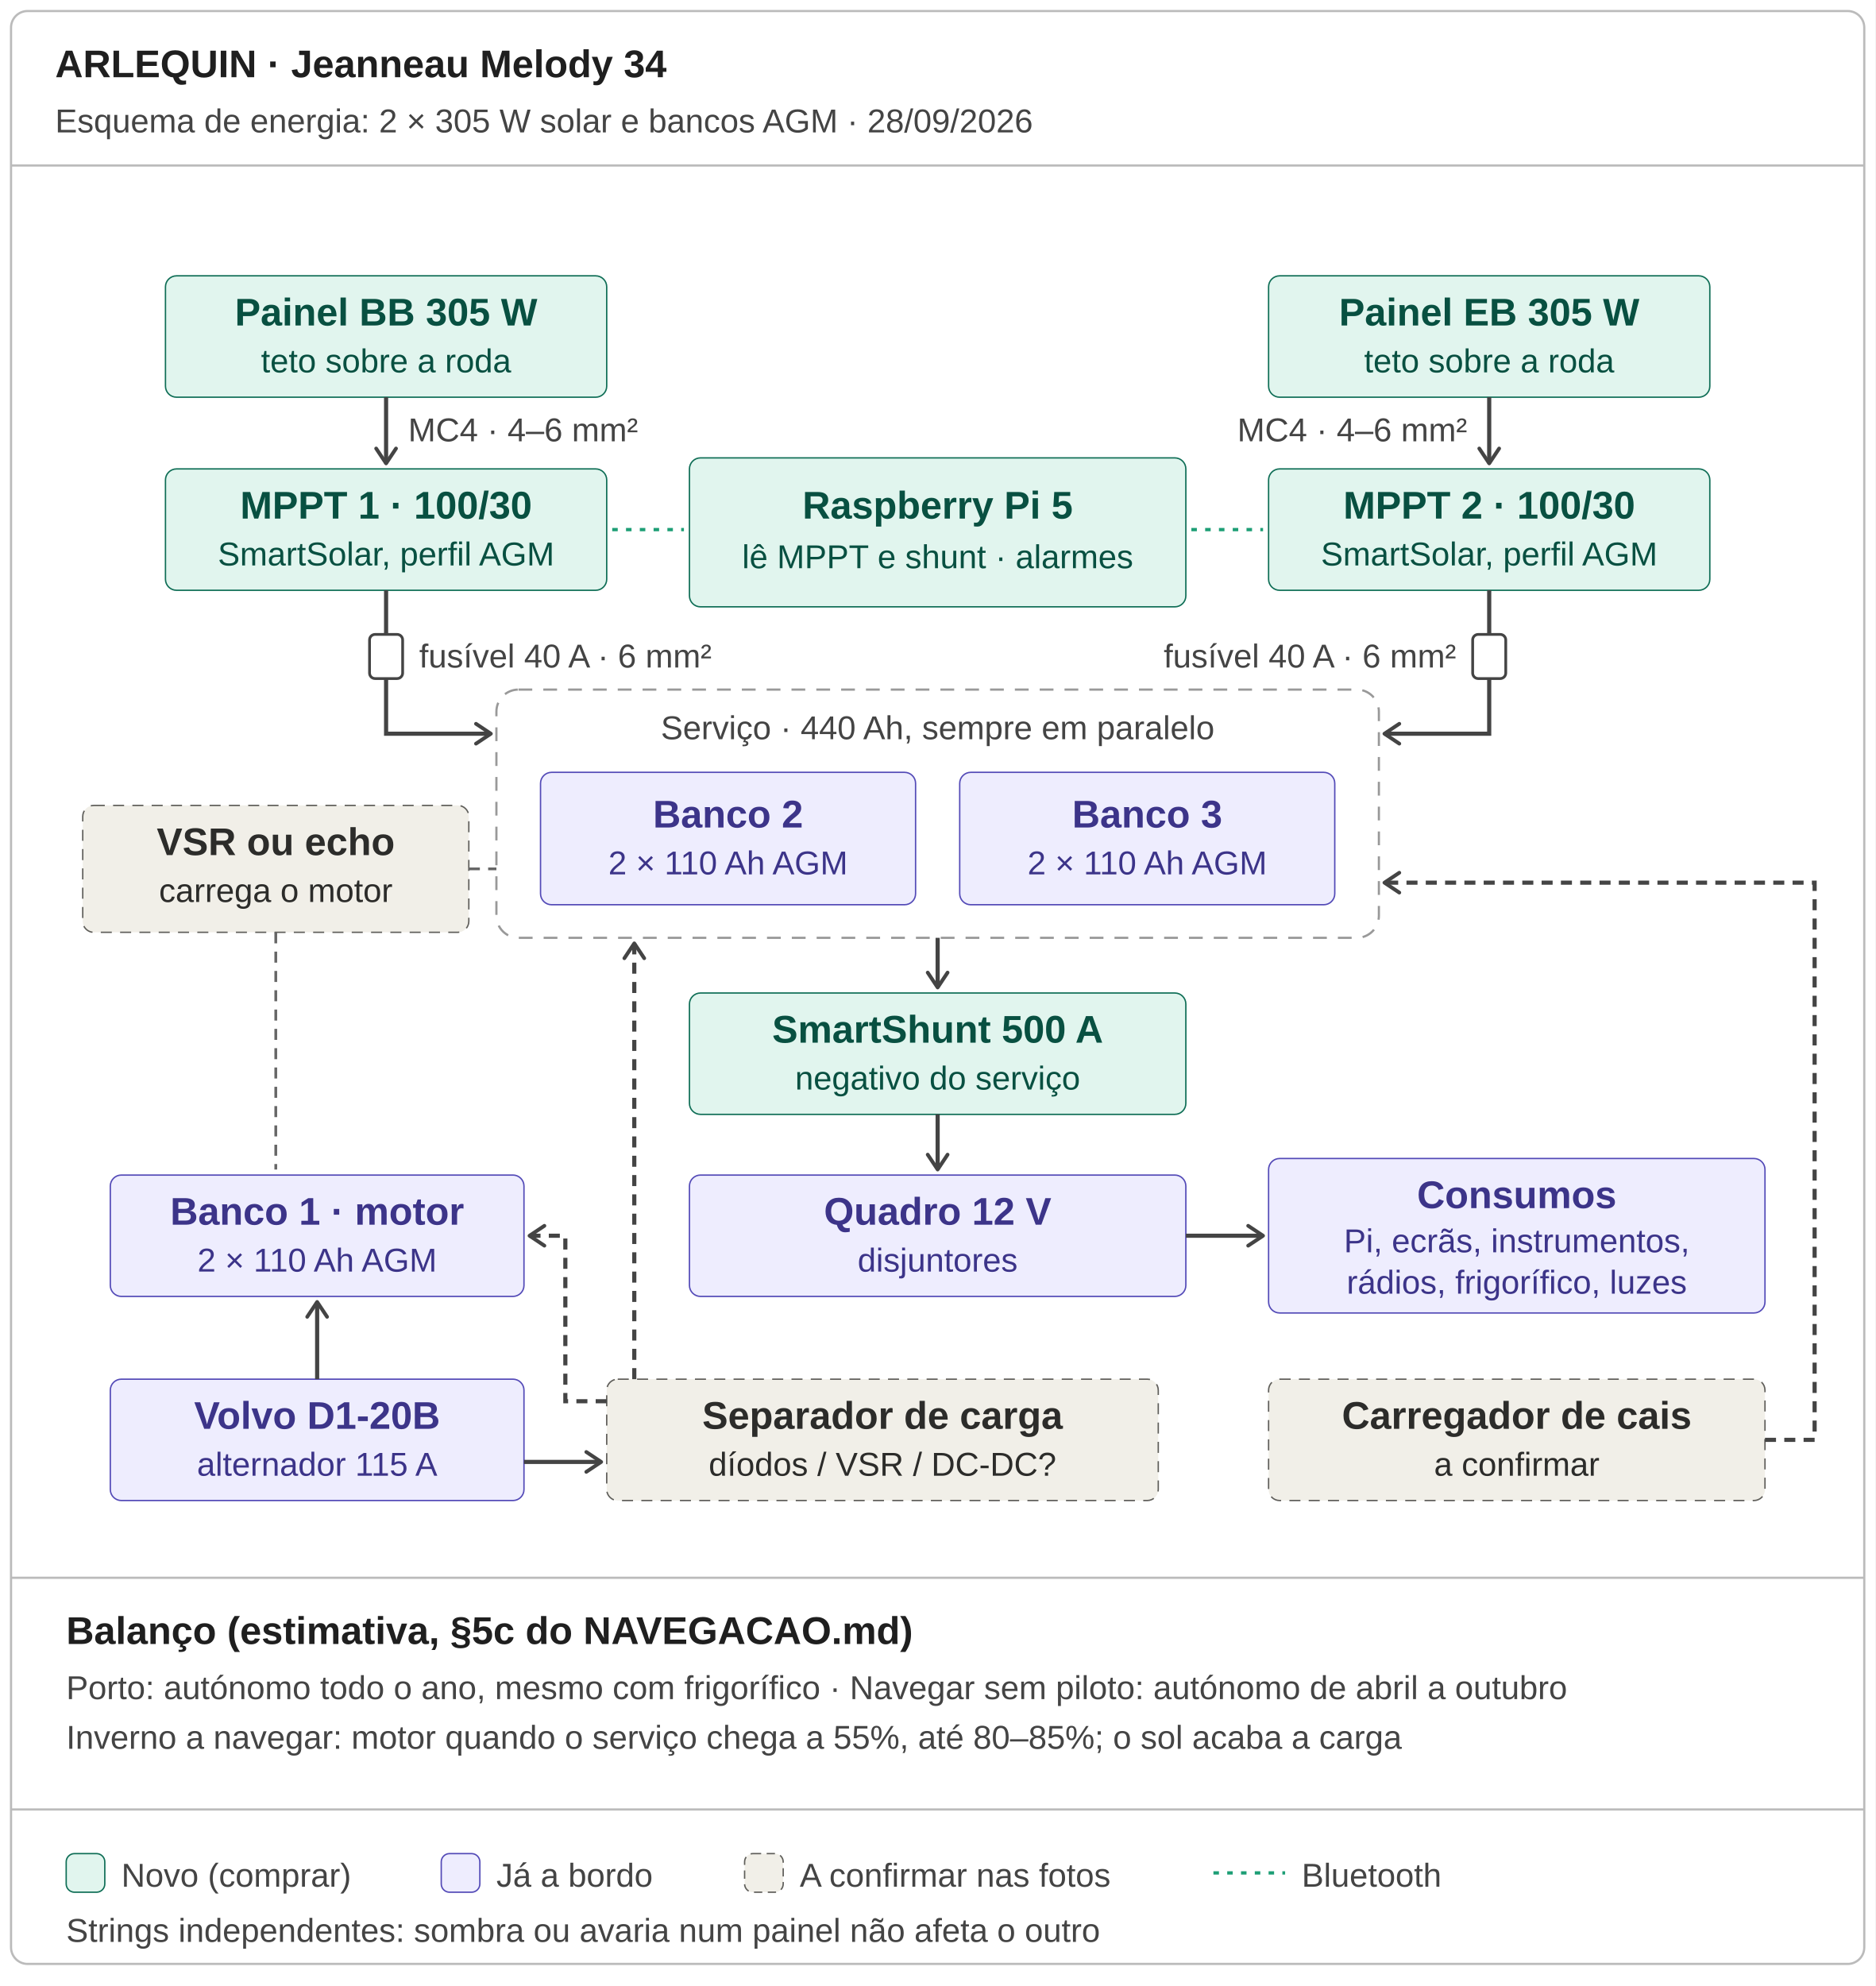
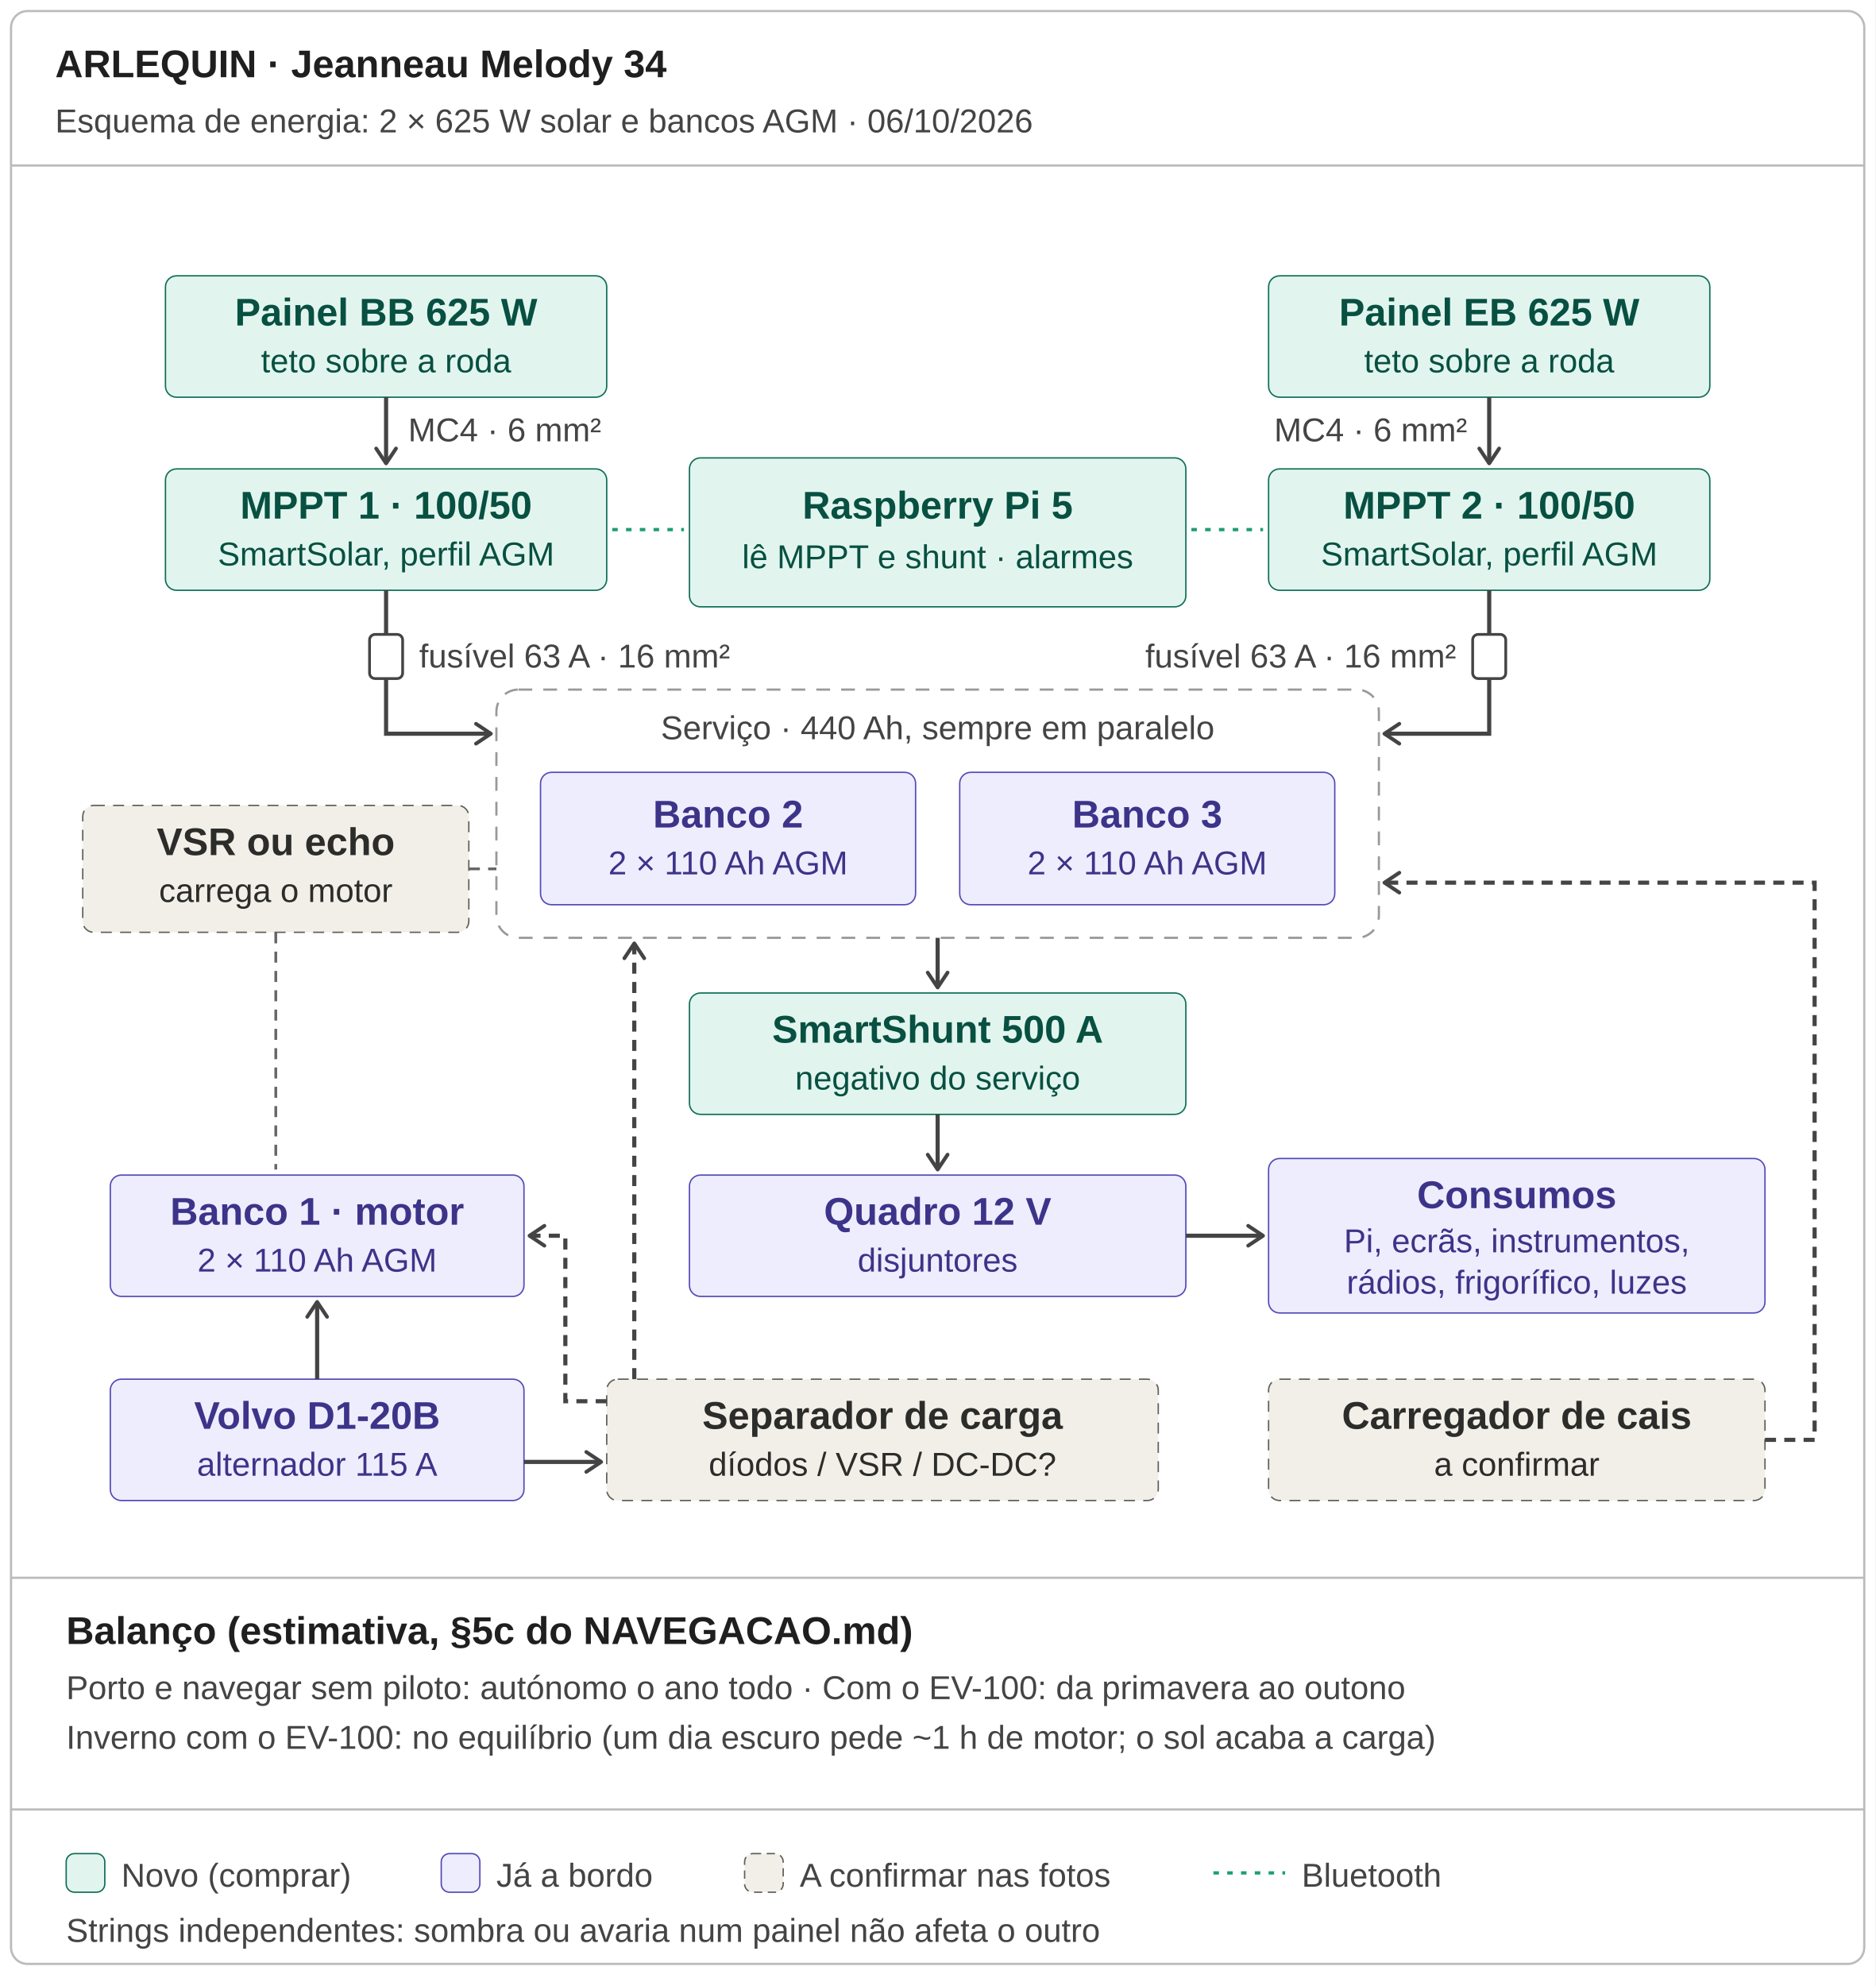
<svg xmlns="http://www.w3.org/2000/svg" viewBox="0 0 680 720" width="1020" height="1080">
  <style>
text{font-family:Arial,Helvetica,sans-serif}
.th{font-size:14px;font-weight:bold;fill:#1f1f1f}
.ts{font-size:12px;fill:#444}
.arr{stroke:#444;stroke-width:1.5;fill:none}
.c-gray rect{fill:#F1EFE8;stroke:#5F5E5A}.c-gray text{fill:#2C2C2A}
.c-teal rect{fill:#E1F5EE;stroke:#0F6E56}.c-teal text{fill:#085041}
.c-purple rect{fill:#EEEDFE;stroke:#534AB7}.c-purple text{fill:#3C3489}
</style>
  <defs>
    <marker id="arrow" viewBox="0 0 10 10" refX="8" refY="5" markerWidth="6" markerHeight="6" orient="auto-start-reverse">
      <path d="M2 1L8 5L2 9" fill="none" stroke="#444" stroke-width="1.5" stroke-linecap="round" stroke-linejoin="round" />
    </marker>
  </defs>
  <rect x="0" y="0" width="680" height="720" fill="#ffffff" />
  <rect x="4" y="4" width="672" height="708" rx="6" fill="none" stroke="#bbb" stroke-width="0.8" />
  <text class="th" x="20" y="28">ARLEQUIN · Jeanneau Melody 34</text>
-   <text class="ts" x="20" y="48">Esquema de energia: 2 × 305 W solar e bancos AGM · 28/09/2026</text>
+   <text class="ts" x="20" y="48">Esquema de energia: 2 × 625 W solar e bancos AGM · 06/10/2026</text>
  <line x1="4" y1="60" x2="676" y2="60" stroke="#bbb" stroke-width="0.8" />
  <g transform="translate(0,30)">
    <g class="c-teal">
      <rect x="60" y="70" width="160" height="44" rx="4" stroke-width="0.5" />
-       <text class="th" x="140" y="88" text-anchor="middle">Painel BB 305 W</text>
+       <text class="th" x="140" y="88" text-anchor="middle">Painel BB 625 W</text>
      <text class="ts" x="140" y="105" text-anchor="middle">teto sobre a roda</text>
    </g>
    <g class="c-teal">
      <rect x="460" y="70" width="160" height="44" rx="4" stroke-width="0.5" />
-       <text class="th" x="540" y="88" text-anchor="middle">Painel EB 305 W</text>
+       <text class="th" x="540" y="88" text-anchor="middle">Painel EB 625 W</text>
      <text class="ts" x="540" y="105" text-anchor="middle">teto sobre a roda</text>
    </g>
    <g class="c-teal">
      <rect x="60" y="140" width="160" height="44" rx="4" stroke-width="0.5" />
-       <text class="th" x="140" y="158" text-anchor="middle">MPPT 1 · 100/30</text>
+       <text class="th" x="140" y="158" text-anchor="middle">MPPT 1 · 100/50</text>
      <text class="ts" x="140" y="175" text-anchor="middle">SmartSolar, perfil AGM</text>
    </g>
    <g class="c-teal">
      <rect x="460" y="140" width="160" height="44" rx="4" stroke-width="0.5" />
-       <text class="th" x="540" y="158" text-anchor="middle">MPPT 2 · 100/30</text>
+       <text class="th" x="540" y="158" text-anchor="middle">MPPT 2 · 100/50</text>
      <text class="ts" x="540" y="175" text-anchor="middle">SmartSolar, perfil AGM</text>
    </g>
    <line x1="140" y1="114" x2="140" y2="138" class="arr" marker-end="url(#arrow)" />
    <line x1="540" y1="114" x2="540" y2="138" class="arr" marker-end="url(#arrow)" />
-     <text class="ts" x="148" y="130">MC4 · 4–6 mm²</text>
-     <text class="ts" x="532" y="130" text-anchor="end">MC4 · 4–6 mm²</text>
+     <text class="ts" x="148" y="130">MC4 · 6 mm²</text>
+     <text class="ts" x="532" y="130" text-anchor="end">MC4 · 6 mm²</text>
    <g class="c-teal">
      <rect x="250" y="136" width="180" height="54" rx="4" stroke-width="0.5" />
      <text class="th" x="340" y="158" text-anchor="middle">Raspberry Pi 5</text>
      <text class="ts" x="340" y="176" text-anchor="middle">lê MPPT e shunt · alarmes</text>
    </g>
    <line x1="222" y1="162" x2="248" y2="162" stroke="#1D9E75" stroke-width="1.2" stroke-dasharray="2 3" />
    <line x1="432" y1="162" x2="458" y2="162" stroke="#1D9E75" stroke-width="1.2" stroke-dasharray="2 3" />
    <path d="M140 184 L140 236 L178 236" fill="none" class="arr" marker-end="url(#arrow)" />
    <path d="M540 184 L540 236 L502 236" fill="none" class="arr" marker-end="url(#arrow)" />
    <rect x="134" y="200" width="12" height="16" rx="2" fill="#fff" stroke="#444" stroke-width="1" />
-     <text class="ts" x="152" y="212">fusível 40 A · 6 mm²</text>
+     <text class="ts" x="152" y="212">fusível 63 A · 16 mm²</text>
    <rect x="534" y="200" width="12" height="16" rx="2" fill="#fff" stroke="#444" stroke-width="1" />
-     <text class="ts" x="528" y="212" text-anchor="end">fusível 40 A · 6 mm²</text>
+     <text class="ts" x="528" y="212" text-anchor="end">fusível 63 A · 16 mm²</text>
    <rect x="180" y="220" width="320" height="90" rx="8" fill="none" stroke="#999" stroke-width="0.8" stroke-dasharray="5 4" />
    <text class="ts" x="340" y="238" text-anchor="middle">Serviço · 440 Ah, sempre em paralelo</text>
    <g class="c-purple">
      <rect x="196" y="250" width="136" height="48" rx="4" stroke-width="0.5" />
      <text class="th" x="264" y="270" text-anchor="middle">Banco 2</text>
      <text class="ts" x="264" y="287" text-anchor="middle">2 × 110 Ah AGM</text>
    </g>
    <g class="c-purple">
      <rect x="348" y="250" width="136" height="48" rx="4" stroke-width="0.5" />
      <text class="th" x="416" y="270" text-anchor="middle">Banco 3</text>
      <text class="ts" x="416" y="287" text-anchor="middle">2 × 110 Ah AGM</text>
    </g>
    <g class="c-gray">
      <rect x="30" y="262" width="140" height="46" rx="4" stroke-width="0.5" stroke-dasharray="4 3" />
      <text class="th" x="100" y="280" text-anchor="middle">VSR ou echo</text>
      <text class="ts" x="100" y="297" text-anchor="middle">carrega o motor</text>
    </g>
    <line x1="170" y1="285" x2="180" y2="285" stroke="#666" stroke-width="1" stroke-dasharray="4 3" />
    <line x1="100" y1="308" x2="100" y2="394" stroke="#666" stroke-width="1" stroke-dasharray="4 3" />
    <g class="c-teal">
      <rect x="250" y="330" width="180" height="44" rx="4" stroke-width="0.5" />
      <text class="th" x="340" y="348" text-anchor="middle">SmartShunt 500 A</text>
      <text class="ts" x="340" y="365" text-anchor="middle">negativo do serviço</text>
    </g>
    <line x1="340" y1="310" x2="340" y2="328" class="arr" marker-end="url(#arrow)" />
    <g class="c-purple">
      <rect x="250" y="396" width="180" height="44" rx="4" stroke-width="0.5" />
      <text class="th" x="340" y="414" text-anchor="middle">Quadro 12 V</text>
      <text class="ts" x="340" y="431" text-anchor="middle">disjuntores</text>
    </g>
    <line x1="340" y1="374" x2="340" y2="394" class="arr" marker-end="url(#arrow)" />
    <g class="c-purple">
      <rect x="460" y="390" width="180" height="56" rx="4" stroke-width="0.5" />
      <text class="th" x="550" y="408" text-anchor="middle">Consumos</text>
      <text class="ts" x="550" y="424" text-anchor="middle">Pi, ecrãs, instrumentos,</text>
      <text class="ts" x="550" y="439" text-anchor="middle">rádios, frigorífico, luzes</text>
    </g>
    <line x1="430" y1="418" x2="458" y2="418" class="arr" marker-end="url(#arrow)" />
    <g class="c-purple">
      <rect x="40" y="396" width="150" height="44" rx="4" stroke-width="0.5" />
      <text class="th" x="115" y="414" text-anchor="middle">Banco 1 · motor</text>
      <text class="ts" x="115" y="431" text-anchor="middle">2 × 110 Ah AGM</text>
    </g>
    <g class="c-purple">
      <rect x="40" y="470" width="150" height="44" rx="4" stroke-width="0.5" />
      <text class="th" x="115" y="488" text-anchor="middle">Volvo D1-20B</text>
      <text class="ts" x="115" y="505" text-anchor="middle">alternador 115 A</text>
    </g>
    <line x1="115" y1="470" x2="115" y2="442" class="arr" marker-end="url(#arrow)" />
    <g class="c-gray">
      <rect x="220" y="470" width="200" height="44" rx="4" stroke-width="0.5" stroke-dasharray="4 3" />
      <text class="th" x="320" y="488" text-anchor="middle">Separador de carga</text>
      <text class="ts" x="320" y="505" text-anchor="middle">díodos / VSR / DC-DC?</text>
    </g>
    <line x1="190" y1="500" x2="218" y2="500" class="arr" marker-end="url(#arrow)" />
    <path d="M220 478 L205 478 L205 418 L192 418" fill="none" class="arr" stroke-dasharray="4 3" marker-end="url(#arrow)" />
    <path d="M230 470 L230 312" fill="none" class="arr" stroke-dasharray="4 3" marker-end="url(#arrow)" />
    <g class="c-gray">
      <rect x="460" y="470" width="180" height="44" rx="4" stroke-width="0.5" stroke-dasharray="4 3" />
      <text class="th" x="550" y="488" text-anchor="middle">Carregador de cais</text>
      <text class="ts" x="550" y="505" text-anchor="middle">a confirmar</text>
    </g>
    <path d="M640 492 L658 492 L658 290 L502 290" fill="none" class="arr" stroke-dasharray="4 3" marker-end="url(#arrow)" />
  </g>
  <line x1="4" y1="572" x2="676" y2="572" stroke="#bbb" stroke-width="0.8" />
  <text class="th" x="24" y="596">Balanço (estimativa, §5c do NAVEGACAO.md)</text>
-   <text class="ts" x="24" y="616">Porto: autónomo todo o ano, mesmo com frigorífico · Navegar sem piloto: autónomo de abril a outubro</text>
-   <text class="ts" x="24" y="634">Inverno a navegar: motor quando o serviço chega a 55%, até 80–85%; o sol acaba a carga</text>
+   <text class="ts" x="24" y="616">Porto e navegar sem piloto: autónomo o ano todo · Com o EV-100: da primavera ao outono</text>
+   <text class="ts" x="24" y="634">Inverno com o EV-100: no equilíbrio (um dia escuro pede ~1 h de motor; o sol acaba a carga)</text>
  <line x1="4" y1="656" x2="676" y2="656" stroke="#bbb" stroke-width="0.8" />
  <g class="c-teal">
    <rect x="24" y="672" width="14" height="14" rx="3" stroke-width="0.5" />
  </g>
  <text class="ts" x="44" y="684">Novo (comprar)</text>
  <g class="c-purple">
    <rect x="160" y="672" width="14" height="14" rx="3" stroke-width="0.5" />
  </g>
  <text class="ts" x="180" y="684">Já a bordo</text>
  <g class="c-gray">
    <rect x="270" y="672" width="14" height="14" rx="3" stroke-width="0.5" stroke-dasharray="3 2" />
  </g>
  <text class="ts" x="290" y="684">A confirmar nas fotos</text>
  <line x1="440" y1="679" x2="466" y2="679" stroke="#1D9E75" stroke-width="1.2" stroke-dasharray="2 3" />
  <text class="ts" x="472" y="684">Bluetooth</text>
  <text class="ts" x="24" y="704">Strings independentes: sombra ou avaria num painel não afeta o outro</text>
</svg>
